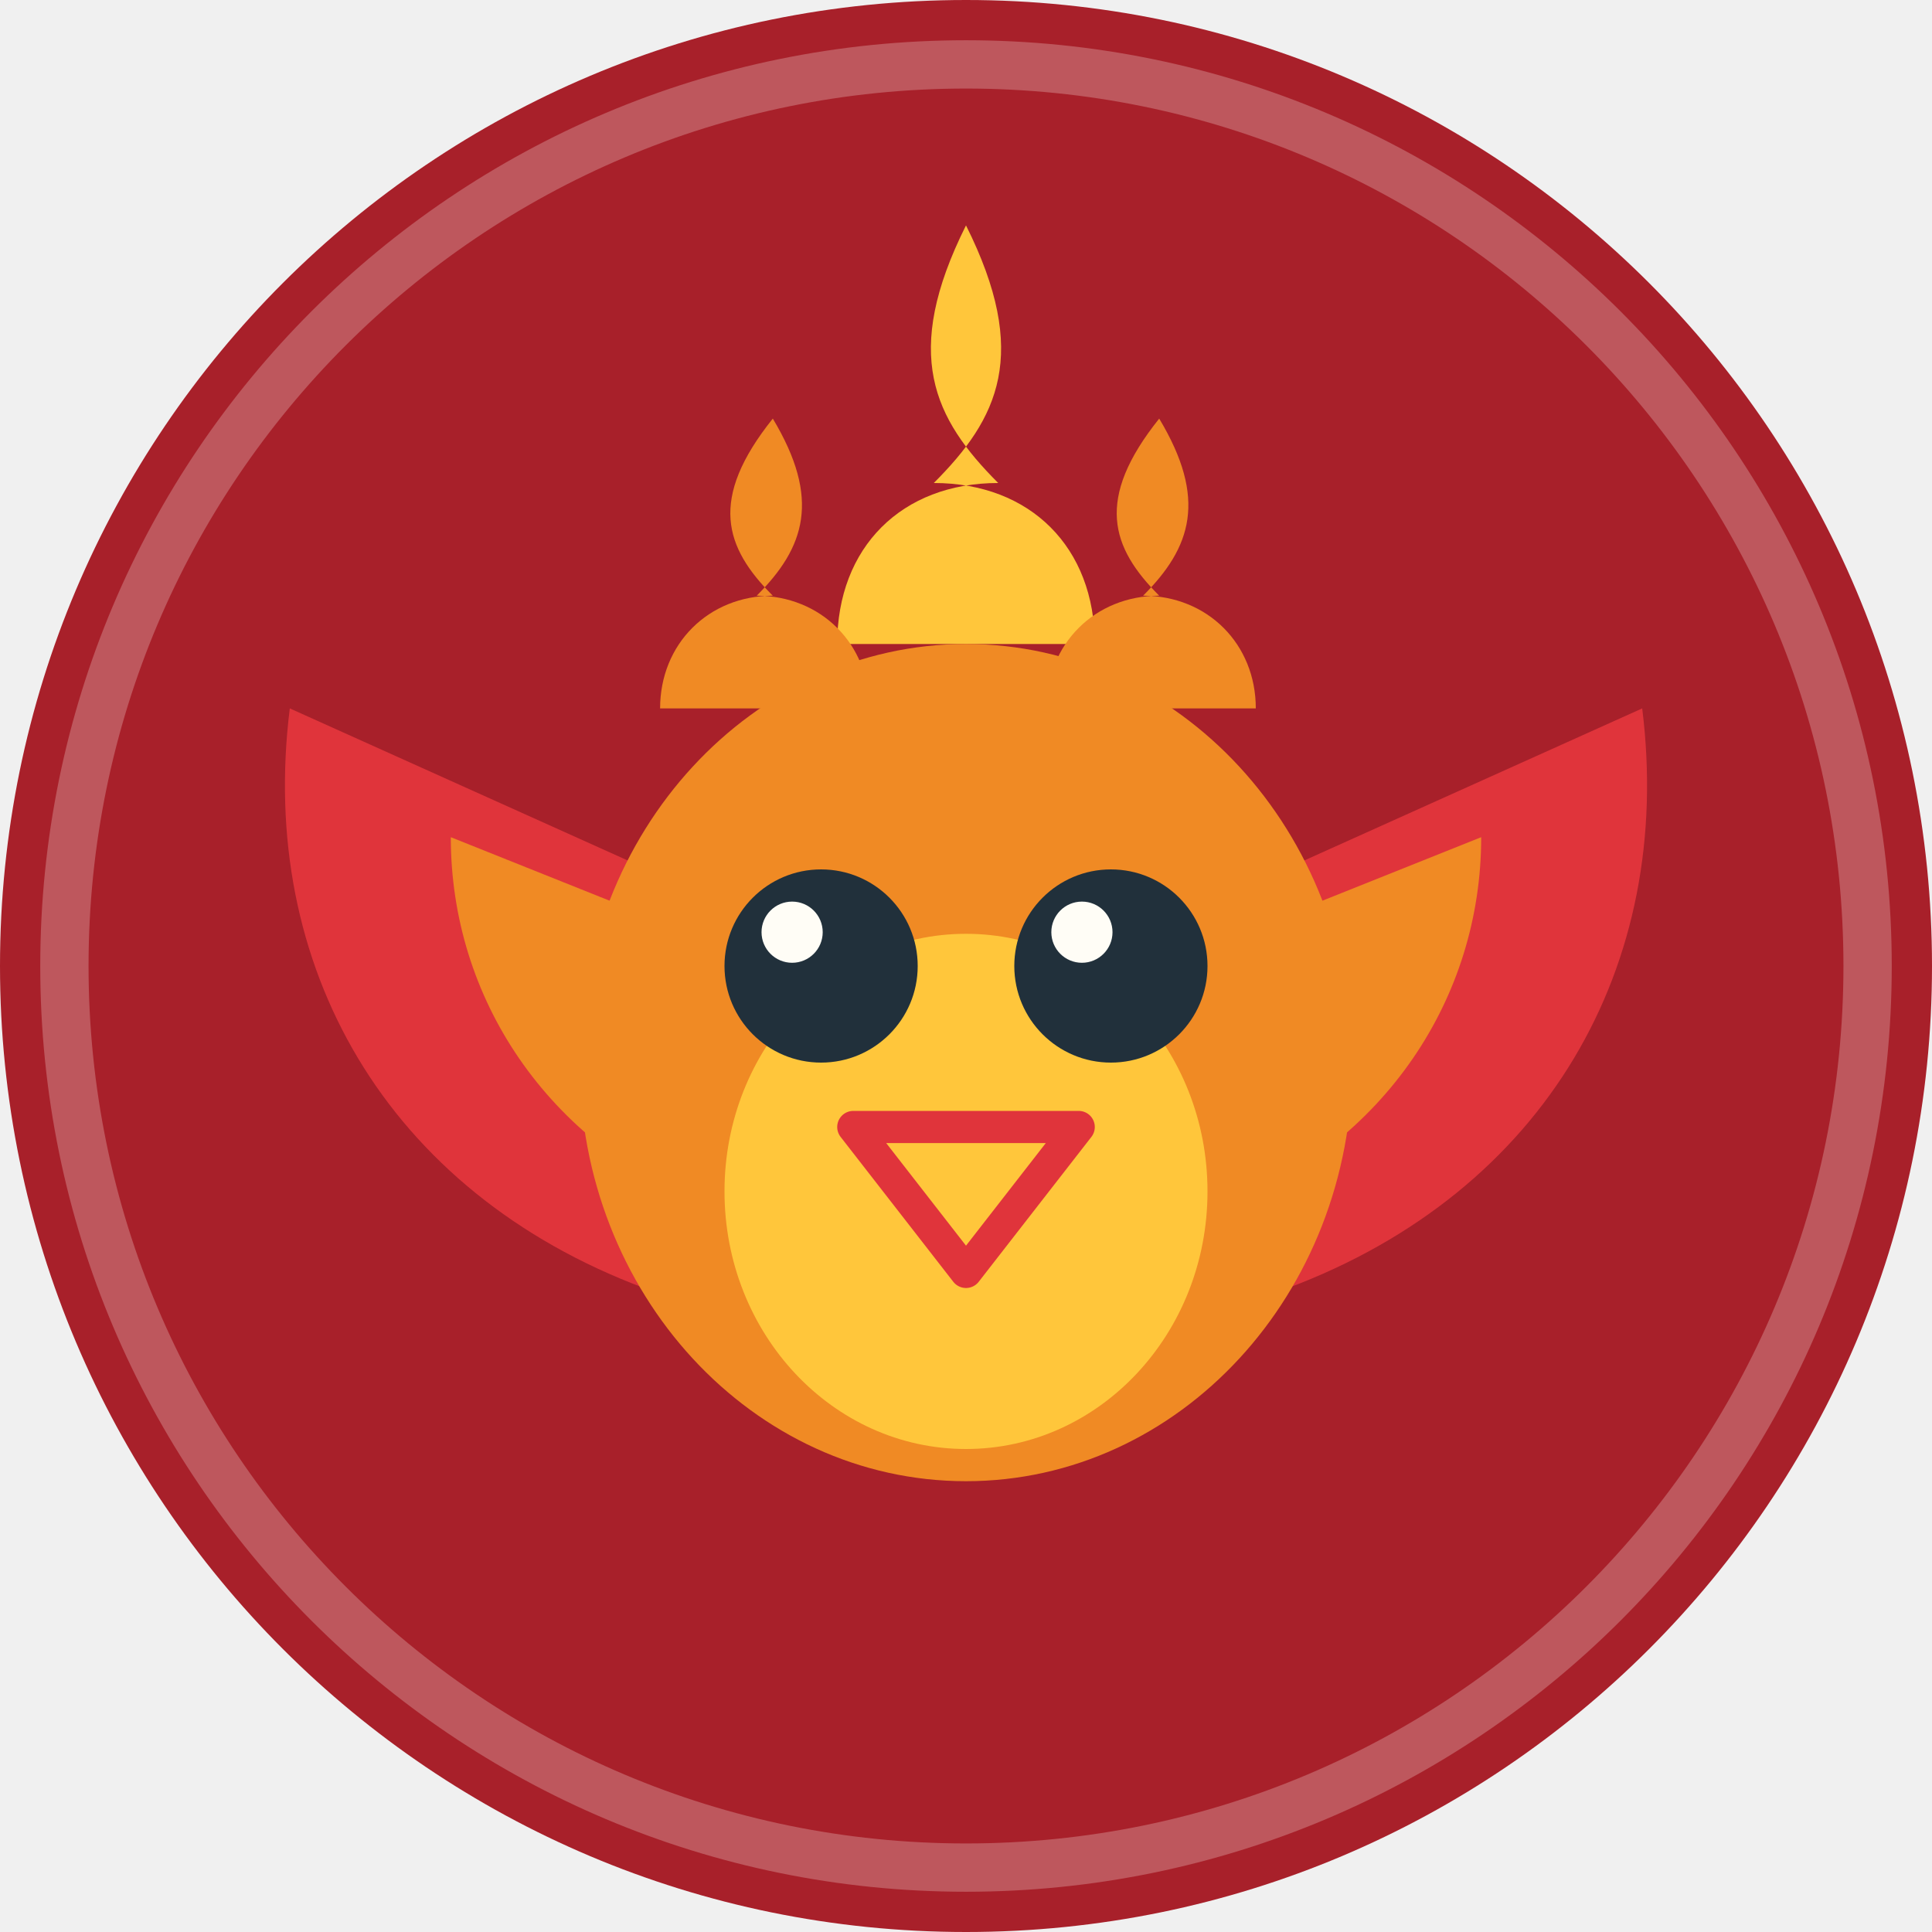
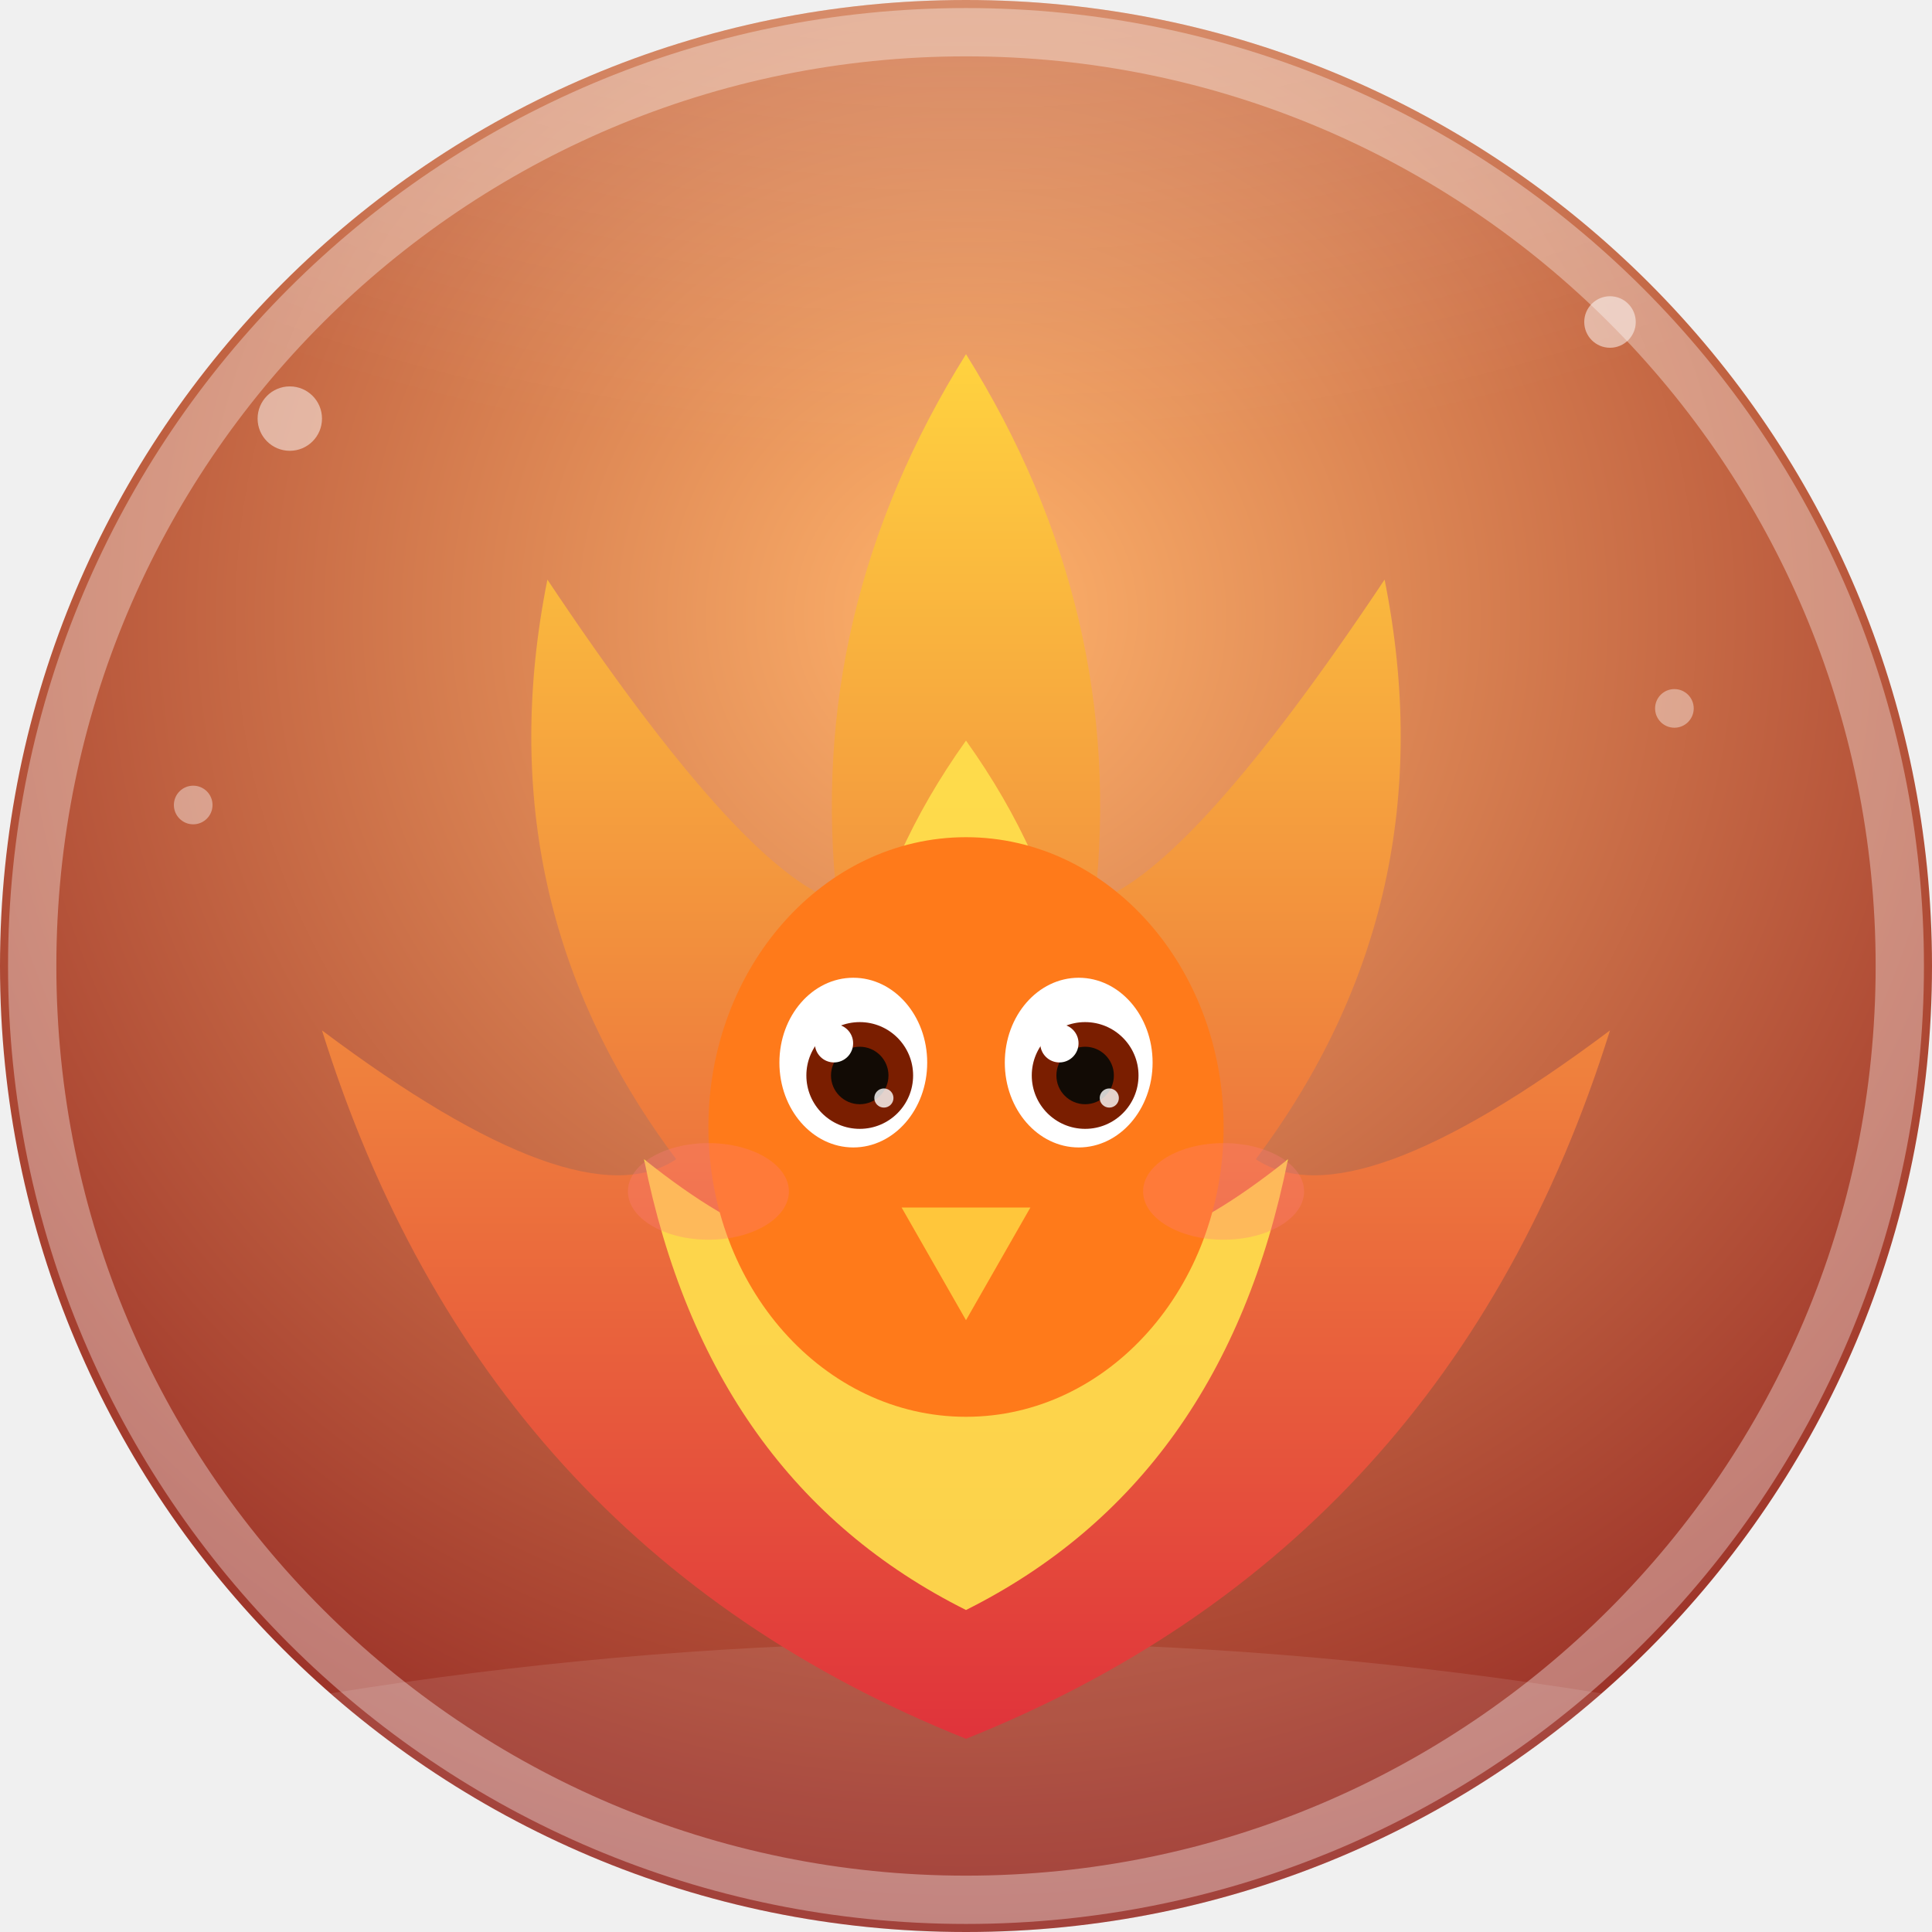
<svg xmlns="http://www.w3.org/2000/svg" viewBox="0 0 120 120" width="120" height="120" role="img" aria-label="Fênix">
-   <circle cx="60" cy="60" r="60" fill="#A8202A" />
-   <circle cx="60" cy="60" r="56" fill="none" stroke="#FFFDF6" stroke-width="3" opacity="0.25" />
-   <path d="M58 62L18 44c-2 16 6 30 22 36zM62 62l40-18c2 16-6 30-22 36z" fill="#E0343B" />
-   <path d="M58 64L28 52c0 10 6 19 16 23zM62 64l30-12c0 10-6 19-16 23z" fill="#F08A24" />
-   <path d="M60 14c4 8 2 12-2 16 6 0 10 4 10 10H52c0-6 4-10 10-10-4-4-6-8-2-16z" fill="#FFC63B" />
-   <path d="M48 26c3 5 2 8-1 11 4 0 7 3 7 7h-13c0-4 3-7 7-7-3-3-4-6 0-11z" fill="#F08A24" />
-   <path d="M72 26c3 5 2 8-1 11 4 0 7 3 7 7H65c0-4 3-7 7-7-3-3-4-6 0-11z" fill="#F08A24" />
-   <ellipse cx="60" cy="66" rx="24" ry="26" fill="#F08A24" />
-   <ellipse cx="60" cy="74" rx="15" ry="16" fill="#FFC63B" />
-   <circle cx="51" cy="60" r="6" fill="#21303B" />
-   <circle cx="49.2" cy="57.9" r="1.9" fill="#FFFDF6" />
-   <circle cx="69" cy="60" r="6" fill="#21303B" />
-   <circle cx="67.2" cy="57.9" r="1.9" fill="#FFFDF6" />
-   <path d="M53 70h14l-7 9z" fill="#FFC63B" stroke="#E0343B" stroke-width="2" stroke-linejoin="round" />
+   <defs>
+     <radialGradient id="bg" cx="50%" cy="32%" r="75%">
+       <stop offset="0" stop-color="#FFB36B" />
+       <stop offset="1" stop-color="#8C1E1E" />
+     </radialGradient>
+     <radialGradient id="luz" cx="50%" cy="0%" r="70%">
+       <stop offset="0" stop-color="#FFFFFF" stop-opacity="0.45" />
+       <stop offset="1" stop-color="#FFFFFF" stop-opacity="0" />
+     </radialGradient>
+     <clipPath id="c">
+       <circle cx="60" cy="60" r="60" />
+     </clipPath>
+     <linearGradient id="fogo" x1="0" y1="0" x2="0" y2="1">
+       <stop offset="0" stop-color="#FFD23F" />
+       <stop offset="1" stop-color="#E0343B" />
+     </linearGradient>
+   </defs>
+   <g clip-path="url(#c)">
+     <rect width="120" height="120" fill="url(#bg)" />
+     <ellipse cx="60" cy="8" rx="70" ry="52" fill="url(#luz)" />
+     <path d="M-10 112 Q60 92 130 112 L130 130 L-10 130Z" fill="#FFFFFF" opacity="0.10" />
+     <circle cx="18" cy="26" r="2" fill="#FFFFFF" opacity="0.5" />
+     <circle cx="100" cy="20" r="1.6" fill="#FFFFFF" opacity="0.5" />
+     <circle cx="104" cy="44" r="1.2" fill="#FFFFFF" opacity="0.4" />
+     <circle cx="12" cy="50" r="1.2" fill="#FFFFFF" opacity="0.4" />
+     <path d="M60 108 Q30 96 20 64 Q36 76 42 72 Q30 56 34 36 Q46 54 52 56 Q50 38 60 22 Q70 38 68 56 Q74 54 86 36 Q90 56 78 72 Q84 76 100 64 Q90 96 60 108Z" fill="url(#fogo)" />
+     <path d="M60 100 Q44 92 40 72 Q50 80 54 76 Q50 60 60 46 Q70 60 66 76 Q70 80 80 72 Q76 92 60 100Z" fill="#FFE14D" opacity="0.9" />
+     <ellipse cx="60" cy="70" rx="16" ry="18" fill="#FF7A1A" />
+     <ellipse cx="53" cy="66" rx="4.59" ry="5.27" fill="#FFFFFF" />
+     <circle cx="53.4" cy="66.8" r="3.315" fill="#7A1E00" />
+     <circle cx="53.4" cy="66.8" r="1.785" fill="#120B05" />
+     <circle cx="51.8" cy="64.8" r="1.19" fill="#FFFFFF" />
+     <circle cx="54.9" cy="68.2" r="0.595" fill="#FFFFFF" opacity="0.8" />
+     <ellipse cx="67" cy="66" rx="4.59" ry="5.27" fill="#FFFFFF" />
+     <circle cx="67.4" cy="66.8" r="3.315" fill="#7A1E00" />
+     <circle cx="67.4" cy="66.8" r="1.785" fill="#120B05" />
+     <circle cx="65.8" cy="64.8" r="1.19" fill="#FFFFFF" />
+     <circle cx="68.9" cy="68.2" r="0.595" fill="#FFFFFF" opacity="0.8" />
+     <path d="M56 75 L64 75 L60 82Z" fill="#FFC63B" />
+     <ellipse cx="44" cy="74" rx="5" ry="3" fill="#FF7B7B" opacity="0.32" />
+     <ellipse cx="76" cy="74" rx="5" ry="3" fill="#FF7B7B" opacity="0.32" />
+   </g>
+   <circle cx="60" cy="60" r="58" fill="none" stroke="#FFFFFF" stroke-opacity="0.35" stroke-width="3" />
</svg>
